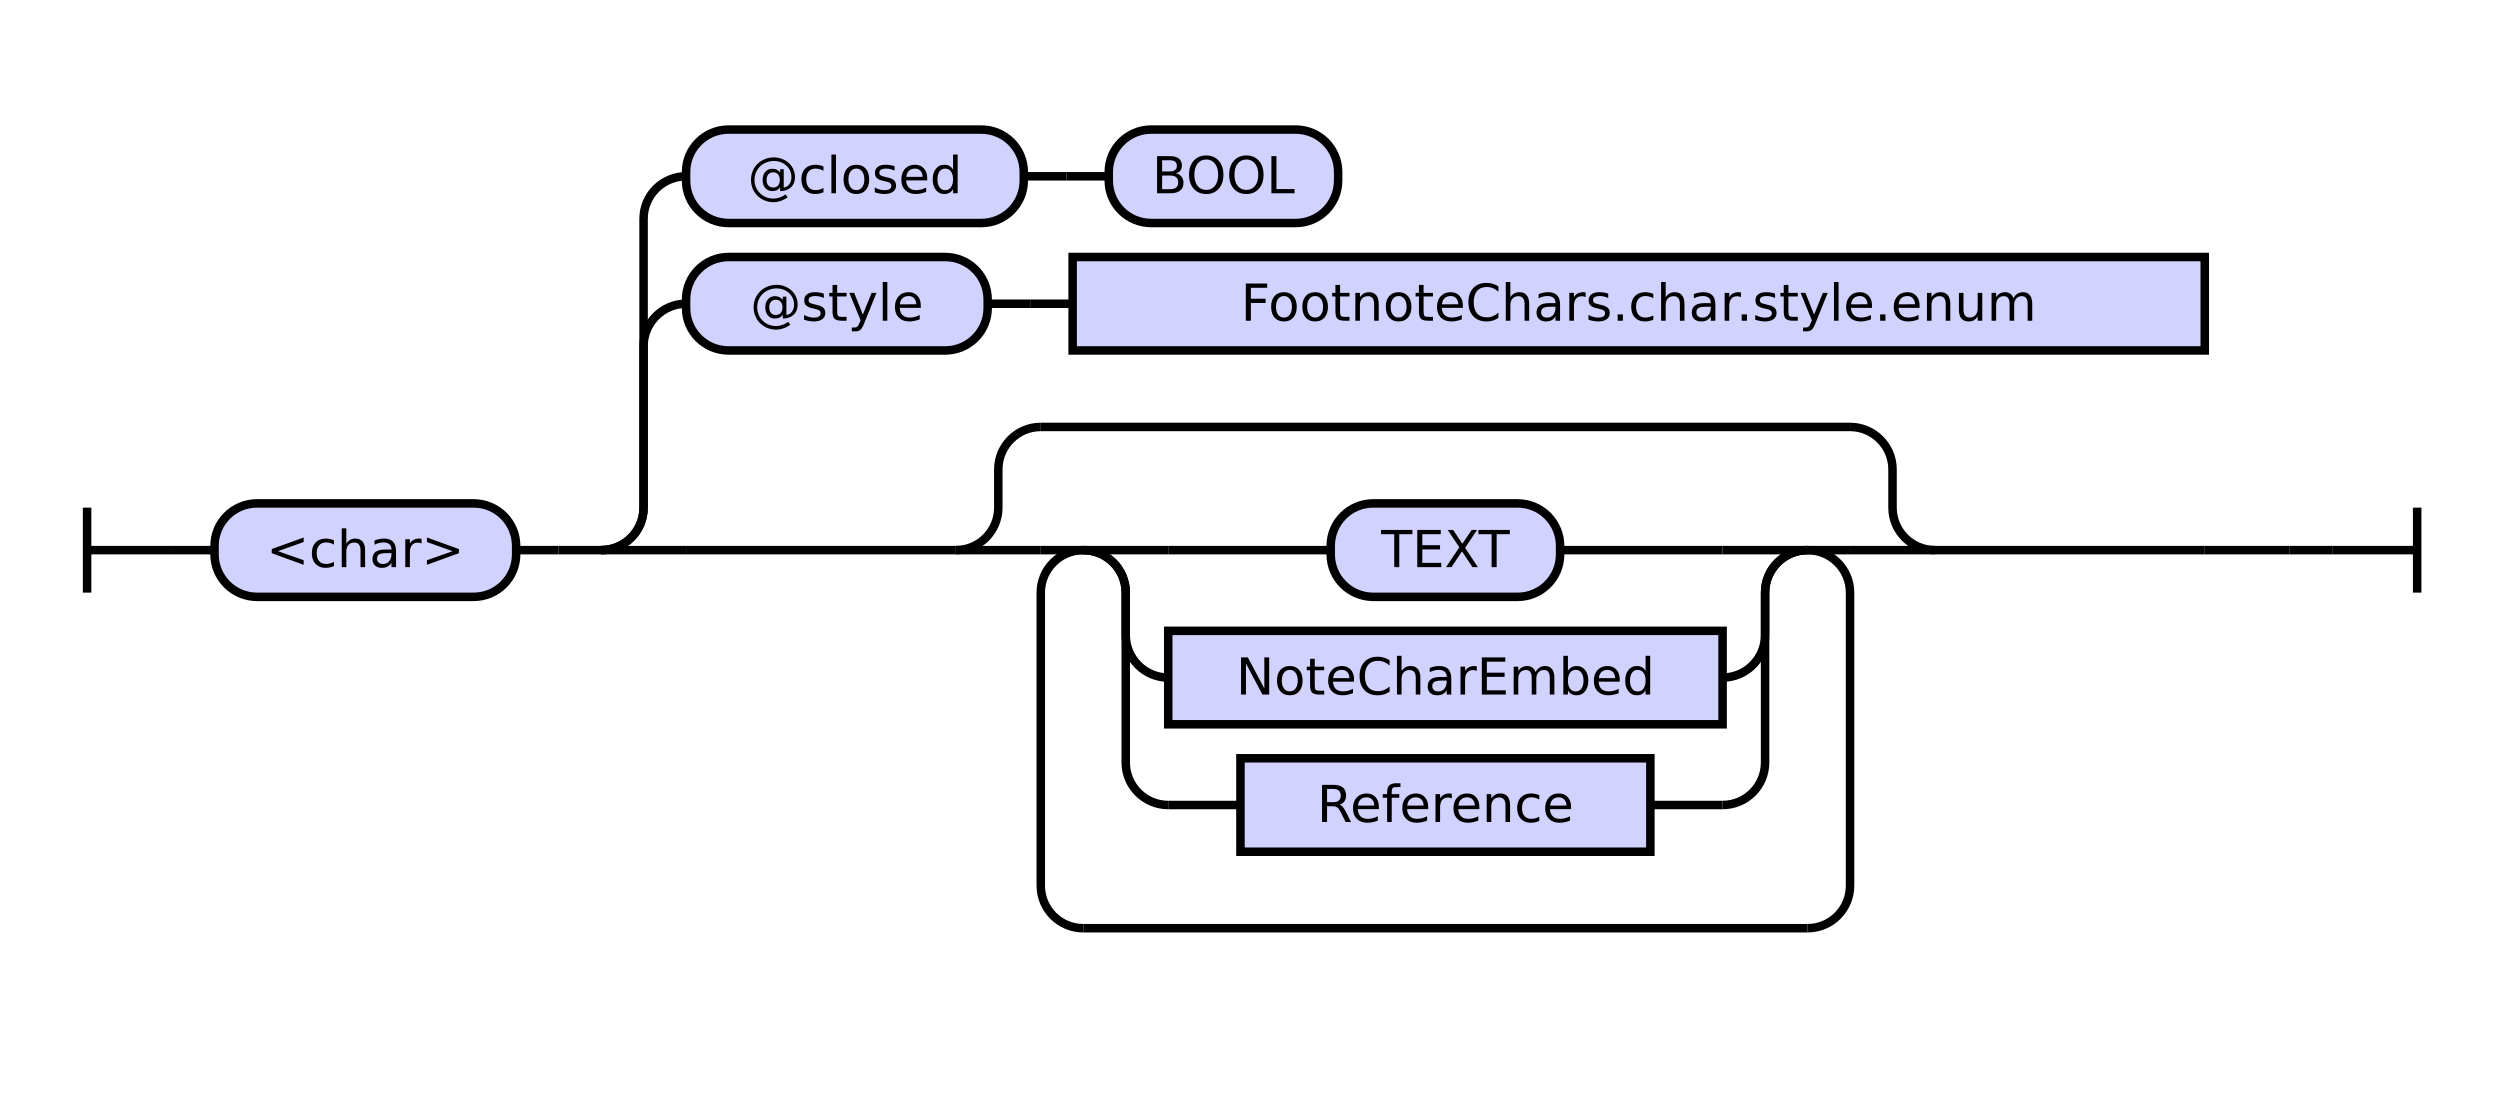
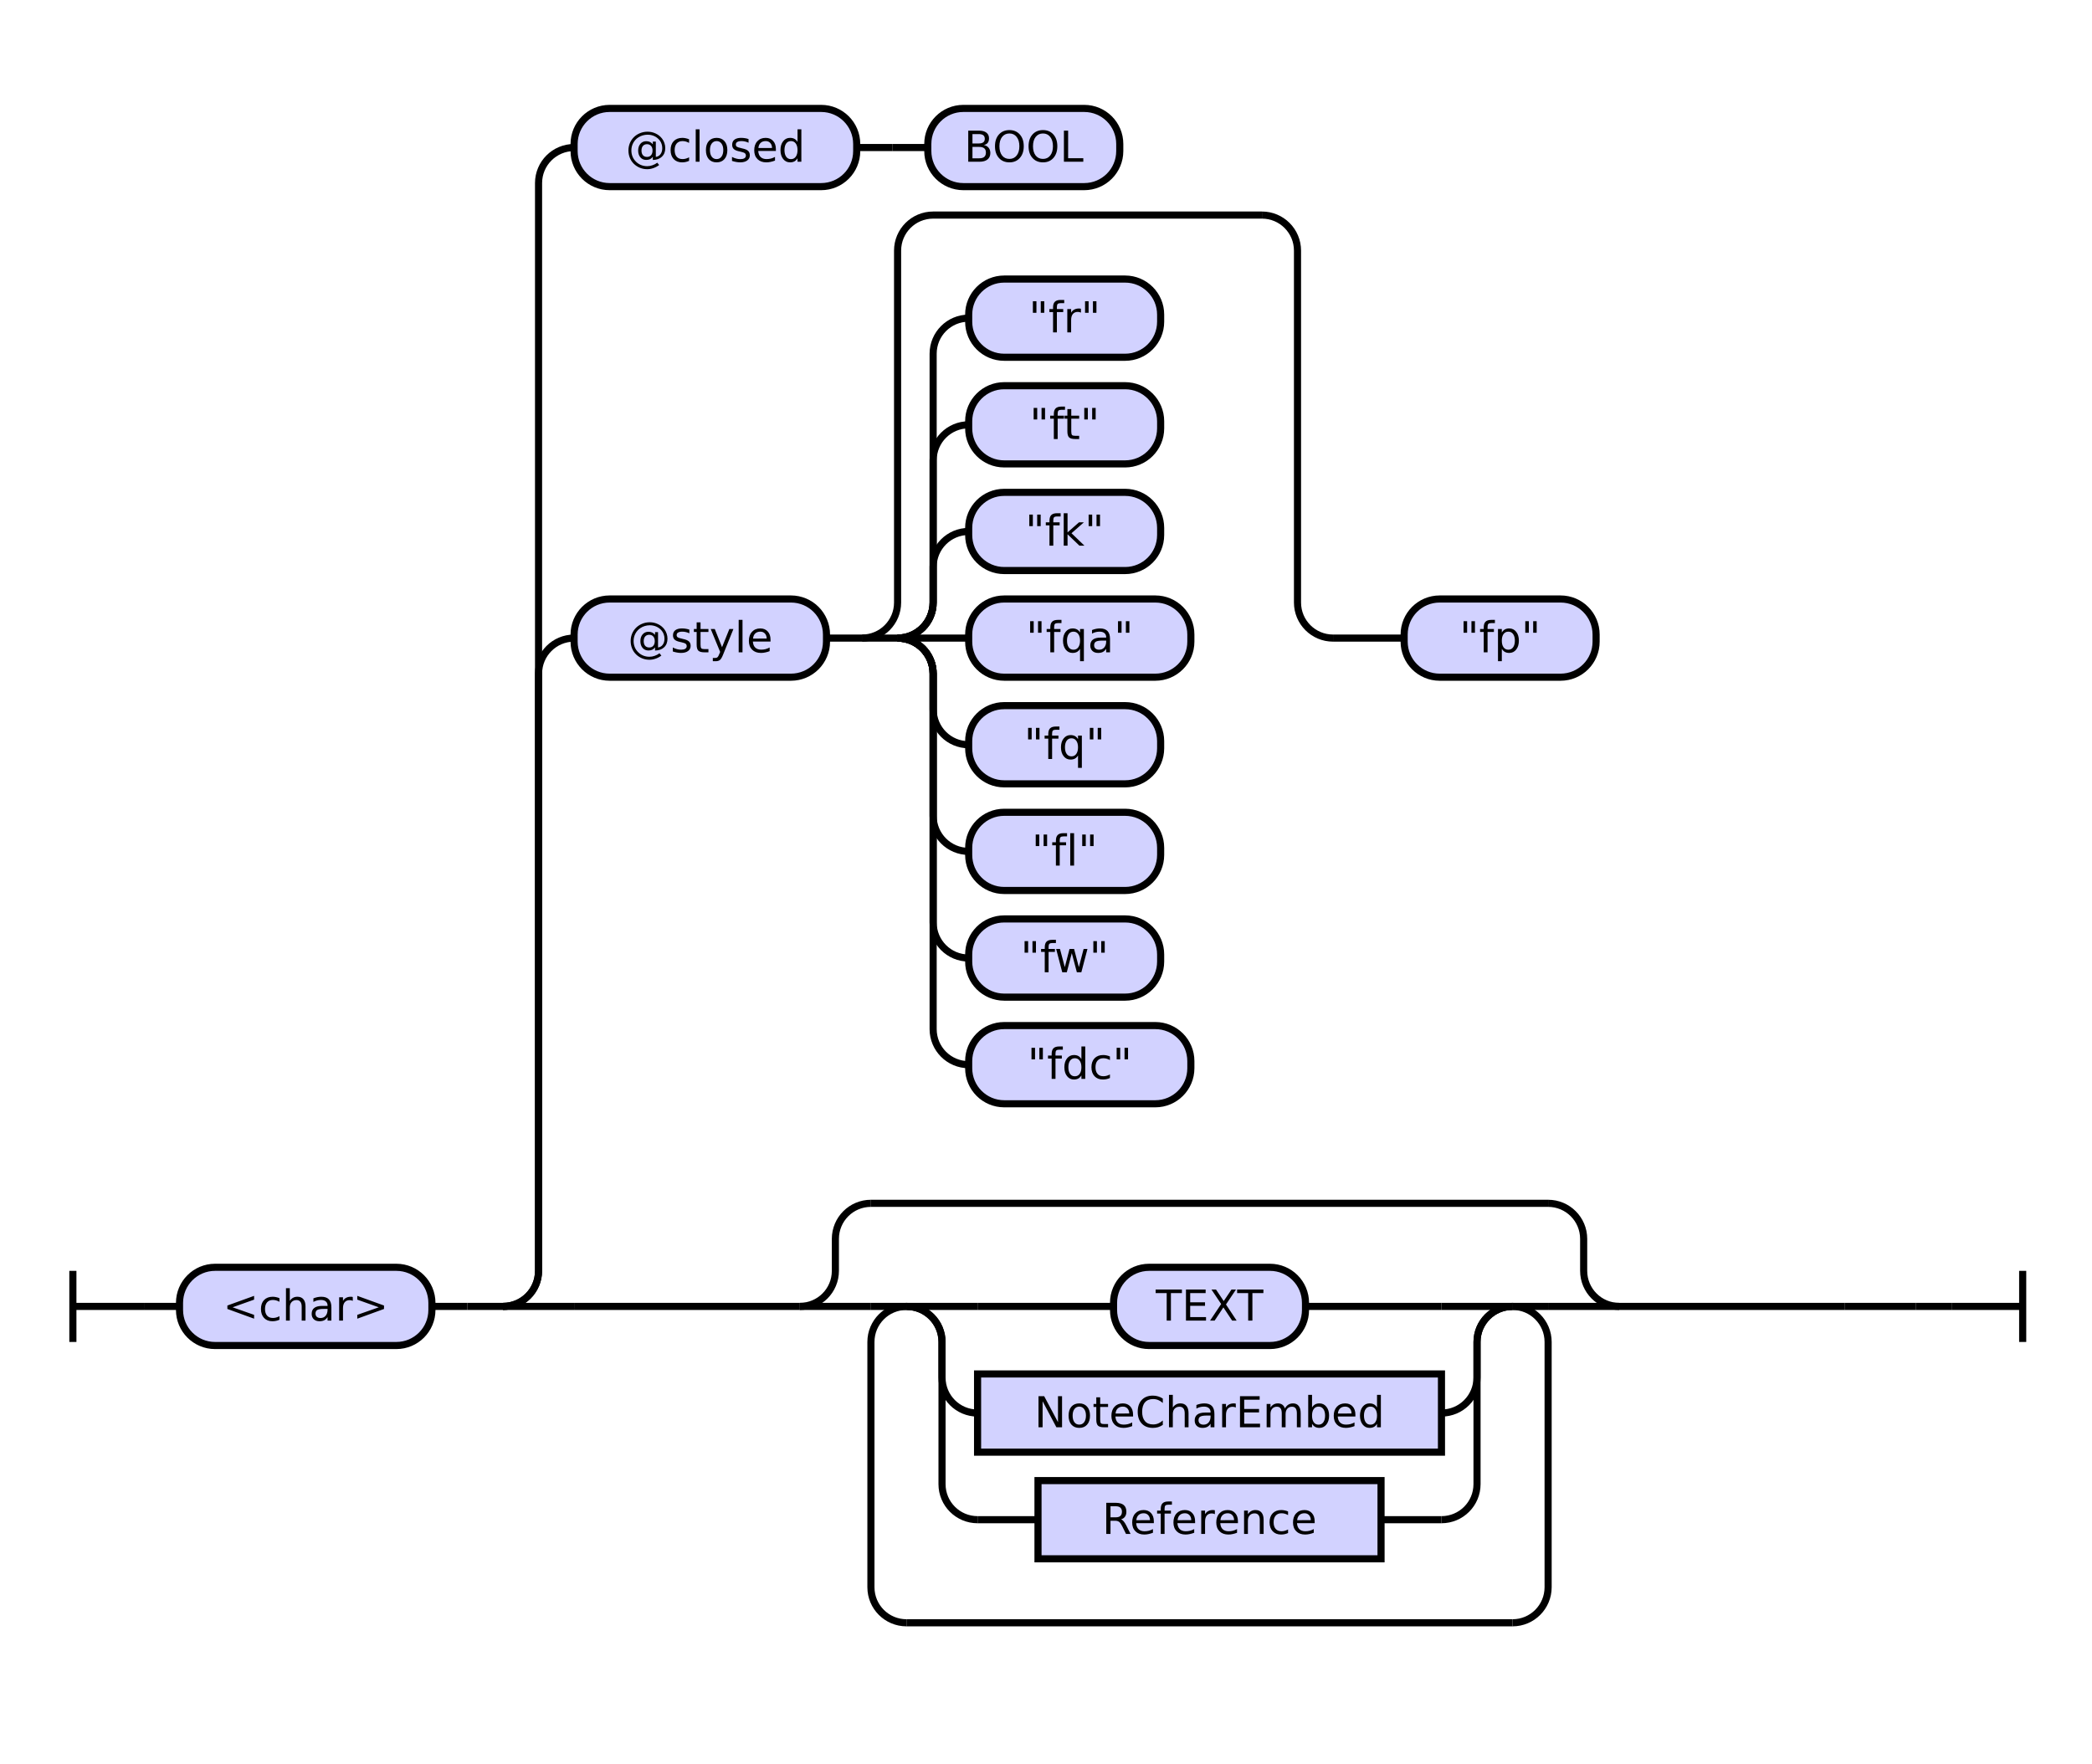
- <svg xmlns="http://www.w3.org/2000/svg" class="railroad-diagram" height="258" viewBox="0 0 588.5 258" width="588.5">
+ <svg xmlns="http://www.w3.org/2000/svg" class="railroad-diagram" height="496" viewBox="0 0 588.5 496" width="588.5">
  <g transform="translate(.5 .5)">
    <style>/*  */

    svg.railroad-diagram {
        background-color: hsl(30,20%,95%);
    }
    svg.railroad-diagram path {
        stroke-width: 2;
        stroke: black;
        fill: none;
    }
    svg.railroad-diagram text {
        font-size: 12px;
        text-anchor: middle;
        font-family: DejaVu Sans;
    }
    svg.railroad-diagram text.label {
        text-anchor:start;
    }
    svg.railroad-diagram text.comment {
        font-family: DejaVu Sans;
        font-size: 14px;
    }
    svg.railroad-diagram rect{
        stroke-width: 2;
        stroke: black;
        fill: rgb(210, 210, 255);
    }
    svg.railroad-diagram rect.group-box {
        stroke: gray;
        stroke-dasharray: 10 5;
        fill: none;
    }
    .terminal {
        font-family: DejaVu Sans;
    }
    svg.railroad-diagram g.altterminal rect {
        fill: rgb(251, 252, 207)
    }

/*  */
</style>
    <g>
-       <path d="M 20 119 v 20 m 0 -10 h 20" />
+       <path d="M 20 357 v 20 m 0 -10 h 20" />
    </g>
-     <path d="M 40 129 h 10" />
+     <path d="M 40 367 h 10" />
    <g>
-       <path d="M 50 129 h 0.0" />
-       <path d="M 538.5 129 h 0.0" />
+       <path d="M 50 367 h 0.0" />
+       <path d="M 538.5 367 h 0.0" />
      <g>
-         <path d="M 50.0 129 h 0.0" />
-         <path d="M 538.5 129 h 0.0" />
+         <path d="M 50.0 367 h 0.0" />
+         <path d="M 538.5 367 h 0.0" />
        <g class="terminal ">
-           <path d="M 50.0 129 h 0.0" />
-           <path d="M 121.0 129 h 0.0" />
-           <rect height="22" rx="10" ry="10" width="71.0" x="50.0" y="118" />
-           <text x="85.5" y="133">&lt;char&gt;</text>
+           <path d="M 50.0 367 h 0.0" />
+           <path d="M 121.0 367 h 0.0" />
+           <rect height="22" rx="10" ry="10" width="71.0" x="50.0" y="356" />
+           <text x="85.5" y="371">&lt;char&gt;</text>
        </g>
-         <path d="M 121.0 129 h 10" />
-         <path d="M 131.0 129 h 10" />
+         <path d="M 121.0 367 h 10" />
+         <path d="M 131.0 367 h 10" />
        <g>
-           <path d="M 141.0 129 h 0.0" />
-           <path d="M 538.5 129 h 0.0" />
-           <path d="M 141.0 129 a 10 10 0 0 0 10 -10 v -38 a 10 10 0 0 1 10 -10" />
+           <path d="M 141.0 367 h 0.0" />
+           <path d="M 538.5 367 h 0.0" />
+           <path d="M 141.0 367 a 10 10 0 0 0 10 -10 v -168 a 10 10 0 0 1 10 -10" />
          <g>
-             <path d="M 161.0 71 h 0.0" />
-             <path d="M 518.5 71 h 0.0" />
+             <path d="M 161.0 179 h 0.0" />
+             <path d="M 518.5 179 h 0.0" />
            <g class="terminal ">
-               <path d="M 161.0 71 h 0.0" />
-               <path d="M 232.0 71 h 0.0" />
-               <rect height="22" rx="10" ry="10" width="71.0" x="161.0" y="60" />
-               <text x="196.5" y="75">@style</text>
-             </g>
-             <path d="M 232.0 71 h 10" />
-             <path d="M 242.0 71 h 10" />
-             <g class="non-terminal ">
-               <path d="M 252.0 71 h 0.0" />
-               <path d="M 518.5 71 h 0.0" />
-               <rect height="22" width="266.5" x="252.0" y="60" />
-               <text x="385.25" y="75">FootnoteChars.char.style.enum</text>
+               <path d="M 161.0 179 h 0.0" />
+               <path d="M 232.0 179 h 0.0" />
+               <rect height="22" rx="10" ry="10" width="71.0" x="161.0" y="168" />
+               <text x="196.5" y="183">@style</text>
+             </g>
+             <path d="M 232.0 179 h 10" />
+             <g>
+               <path d="M 242.0 179 h 0.0" />
+               <path d="M 518.5 179 h 0.0" />
+               <path d="M 242.0 179 a 10 10 0 0 0 10 -10 v -99 a 10 10 0 0 1 10 -10 h 92.5" />
+               <path d="M 242.0 179 h 10" />
+               <g>
+                 <path d="M 252.0 179 h 0.0" />
+                 <path d="M 252.0 179 a 10 10 0 0 0 10 -10 v -10 a 10 10 0 0 1 10 -10" />
+                 <g class="terminal ">
+                   <path d="M 272.0 149 h 0.0" />
+                   <path d="M 326.0 149 h 0.0" />
+                   <rect height="22" rx="10" ry="10" width="54.0" x="272.0" y="138" />
+                   <text x="299.0" y="153">"fk"</text>
+                 </g>
+                 <path d="M 252.0 179 a 10 10 0 0 0 10 -10 v -40 a 10 10 0 0 1 10 -10" />
+                 <g class="terminal ">
+                   <path d="M 272.0 119 h 0.0" />
+                   <path d="M 326.0 119 h 0.0" />
+                   <rect height="22" rx="10" ry="10" width="54.0" x="272.0" y="108" />
+                   <text x="299.0" y="123">"ft"</text>
+                 </g>
+                 <path d="M 252.0 179 a 10 10 0 0 0 10 -10 v -70 a 10 10 0 0 1 10 -10" />
+                 <g class="terminal ">
+                   <path d="M 272.0 89 h 0.0" />
+                   <path d="M 326.0 89 h 0.0" />
+                   <rect height="22" rx="10" ry="10" width="54.0" x="272.0" y="78" />
+                   <text x="299.0" y="93">"fr"</text>
+                 </g>
+                 <path d="M 252.0 179 h 20" />
+                 <g class="terminal ">
+                   <path d="M 272.0 179 h 0.0" />
+                   <path d="M 334.5 179 h 0.0" />
+                   <rect height="22" rx="10" ry="10" width="62.5" x="272.0" y="168" />
+                   <text x="303.25" y="183">"fqa"</text>
+                 </g>
+                 <path d="M 252.0 179 a 10 10 0 0 1 10 10 v 10 a 10 10 0 0 0 10 10" />
+                 <g class="terminal ">
+                   <path d="M 272.0 209 h 0.0" />
+                   <path d="M 326.0 209 h 0.0" />
+                   <rect height="22" rx="10" ry="10" width="54.0" x="272.0" y="198" />
+                   <text x="299.0" y="213">"fq"</text>
+                 </g>
+                 <path d="M 252.0 179 a 10 10 0 0 1 10 10 v 40 a 10 10 0 0 0 10 10" />
+                 <g class="terminal ">
+                   <path d="M 272.0 239 h 0.0" />
+                   <path d="M 326.0 239 h 0.0" />
+                   <rect height="22" rx="10" ry="10" width="54.0" x="272.0" y="228" />
+                   <text x="299.0" y="243">"fl"</text>
+                 </g>
+                 <path d="M 252.0 179 a 10 10 0 0 1 10 10 v 70 a 10 10 0 0 0 10 10" />
+                 <g class="terminal ">
+                   <path d="M 272.0 269 h 0.0" />
+                   <path d="M 326.0 269 h 0.0" />
+                   <rect height="22" rx="10" ry="10" width="54.0" x="272.0" y="258" />
+                   <text x="299.0" y="273">"fw"</text>
+                 </g>
+                 <path d="M 252.0 179 a 10 10 0 0 1 10 10 v 100 a 10 10 0 0 0 10 10" />
+                 <g class="terminal ">
+                   <path d="M 272.0 299 h 0.0" />
+                   <path d="M 334.5 299 h 0.0" />
+                   <rect height="22" rx="10" ry="10" width="62.5" x="272.0" y="288" />
+                   <text x="303.25" y="303">"fdc"</text>
+                 </g>
+               </g>
+               <path d="M 354.5 60 a 10 10 0 0 1 10 10 v 99 a 10 10 0 0 0 10 10" />
+               <g>
+                 <path d="M 374.5 179 h 0.0" />
+                 <path d="M 374.5 179 h 20" />
+                 <g class="terminal ">
+                   <path d="M 394.5 179 h 0.0" />
+                   <path d="M 448.5 179 h 0.0" />
+                   <rect height="22" rx="10" ry="10" width="54.0" x="394.5" y="168" />
+                   <text x="421.5" y="183">"fp"</text>
+                 </g>
+               </g>
            </g>
          </g>
-           <path d="M 141.0 129 a 10 10 0 0 0 10 -10 v -68 a 10 10 0 0 1 10 -10" />
+           <path d="M 141.0 367 a 10 10 0 0 0 10 -10 v -306 a 10 10 0 0 1 10 -10" />
          <g>
            <path d="M 161.0 41 h 0.0" />
            <path d="M 314.5 41 h 0.0" />
            <g class="terminal ">
              <path d="M 161.0 41 h 0.0" />
              <path d="M 240.5 41 h 0.0" />
              <rect height="22" rx="10" ry="10" width="79.5" x="161.0" y="30" />
              <text x="200.75" y="45">@closed</text>
            </g>
            <path d="M 240.5 41 h 10" />
            <path d="M 250.5 41 h 10" />
            <g class="terminal ">
              <path d="M 260.5 41 h 0.0" />
              <path d="M 314.5 41 h 0.0" />
              <rect height="22" rx="10" ry="10" width="54.0" x="260.5" y="30" />
              <text x="287.5" y="45">BOOL</text>
            </g>
          </g>
-           <path d="M 141.0 129 h 20" />
+           <path d="M 141.0 367 h 20" />
          <g>
-             <path d="M 161.0 129 h 63.5" />
-             <path d="M 455.0 129 h 63.5" />
-             <path d="M 224.5 129 a 10 10 0 0 0 10 -10 v -9 a 10 10 0 0 1 10 -10" />
+             <path d="M 161.0 367 h 63.5" />
+             <path d="M 455.0 367 h 63.5" />
+             <path d="M 224.5 367 a 10 10 0 0 0 10 -10 v -9 a 10 10 0 0 1 10 -10" />
            <g>
-               <path d="M 244.5 100 h 190.5" />
-             </g>
-             <path d="M 435.0 100 a 10 10 0 0 1 10 10 v 9 a 10 10 0 0 0 10 10" />
-             <path d="M 224.5 129 h 20" />
+               <path d="M 244.5 338 h 190.5" />
+             </g>
+             <path d="M 435.0 338 a 10 10 0 0 1 10 10 v 9 a 10 10 0 0 0 10 10" />
+             <path d="M 224.5 367 h 20" />
            <g>
-               <path d="M 244.5 129 h 0.0" />
-               <path d="M 435.0 129 h 0.0" />
-               <path d="M 244.5 129 h 10" />
-               <g>
-                 <path d="M 254.5 129 h 0.0" />
-                 <path d="M 425.0 129 h 0.0" />
-                 <path d="M 254.5 129 h 20" />
-                 <g class="terminal ">
-                   <path d="M 274.5 129 h 38.25" />
-                   <path d="M 366.75 129 h 38.25" />
-                   <rect height="22" rx="10" ry="10" width="54.0" x="312.75" y="118" />
-                   <text x="339.75" y="133">TEXT</text>
-                 </g>
-                 <path d="M 405.0 129 h 20" />
-                 <path d="M 254.5 129 a 10 10 0 0 1 10 10 v 10 a 10 10 0 0 0 10 10" />
+               <path d="M 244.5 367 h 0.0" />
+               <path d="M 435.0 367 h 0.0" />
+               <path d="M 244.5 367 h 10" />
+               <g>
+                 <path d="M 254.5 367 h 0.0" />
+                 <path d="M 425.0 367 h 0.0" />
+                 <path d="M 254.5 367 h 20" />
+                 <g class="terminal ">
+                   <path d="M 274.5 367 h 38.25" />
+                   <path d="M 366.75 367 h 38.25" />
+                   <rect height="22" rx="10" ry="10" width="54.0" x="312.75" y="356" />
+                   <text x="339.75" y="371">TEXT</text>
+                 </g>
+                 <path d="M 405.0 367 h 20" />
+                 <path d="M 254.5 367 a 10 10 0 0 1 10 10 v 10 a 10 10 0 0 0 10 10" />
                <g class="non-terminal ">
-                   <path d="M 274.5 159 h 0.0" />
-                   <path d="M 405.0 159 h 0.0" />
-                   <rect height="22" width="130.5" x="274.5" y="148" />
-                   <text x="339.75" y="163">NoteCharEmbed</text>
-                 </g>
-                 <path d="M 405.0 159 a 10 10 0 0 0 10 -10 v -10 a 10 10 0 0 1 10 -10" />
-                 <path d="M 254.5 129 a 10 10 0 0 1 10 10 v 40 a 10 10 0 0 0 10 10" />
+                   <path d="M 274.5 397 h 0.0" />
+                   <path d="M 405.0 397 h 0.0" />
+                   <rect height="22" width="130.5" x="274.5" y="386" />
+                   <text x="339.75" y="401">NoteCharEmbed</text>
+                 </g>
+                 <path d="M 405.0 397 a 10 10 0 0 0 10 -10 v -10 a 10 10 0 0 1 10 -10" />
+                 <path d="M 254.5 367 a 10 10 0 0 1 10 10 v 40 a 10 10 0 0 0 10 10" />
                <g class="non-terminal ">
-                   <path d="M 274.5 189 h 17.0" />
-                   <path d="M 388.0 189 h 17.0" />
-                   <rect height="22" width="96.5" x="291.5" y="178" />
-                   <text x="339.75" y="193">Reference</text>
-                 </g>
-                 <path d="M 405.0 189 a 10 10 0 0 0 10 -10 v -40 a 10 10 0 0 1 10 -10" />
-               </g>
-               <path d="M 425.0 129 h 10" />
-               <path d="M 254.5 129 a 10 10 0 0 0 -10 10 v 69 a 10 10 0 0 0 10 10" />
-               <g>
-                 <path d="M 254.5 218 h 170.5" />
-               </g>
-               <path d="M 425.0 218 a 10 10 0 0 0 10 -10 v -69 a 10 10 0 0 0 -10 -10" />
-             </g>
-             <path d="M 435.0 129 h 20" />
+                   <path d="M 274.5 427 h 17.0" />
+                   <path d="M 388.0 427 h 17.0" />
+                   <rect height="22" width="96.5" x="291.5" y="416" />
+                   <text x="339.75" y="431">Reference</text>
+                 </g>
+                 <path d="M 405.0 427 a 10 10 0 0 0 10 -10 v -40 a 10 10 0 0 1 10 -10" />
+               </g>
+               <path d="M 425.0 367 h 10" />
+               <path d="M 254.5 367 a 10 10 0 0 0 -10 10 v 69 a 10 10 0 0 0 10 10" />
+               <g>
+                 <path d="M 254.5 456 h 170.5" />
+               </g>
+               <path d="M 425.0 456 a 10 10 0 0 0 10 -10 v -69 a 10 10 0 0 0 -10 -10" />
+             </g>
+             <path d="M 435.0 367 h 20" />
          </g>
-           <path d="M 518.5 129 h 20" />
+           <path d="M 518.5 367 h 20" />
        </g>
      </g>
    </g>
-     <path d="M 538.5 129 h 10" />
-     <path d="M 548.5 129 h 20 m 0 -10 v 20" />
+     <path d="M 538.5 367 h 10" />
+     <path d="M 548.5 367 h 20 m 0 -10 v 20" />
  </g>
</svg>
